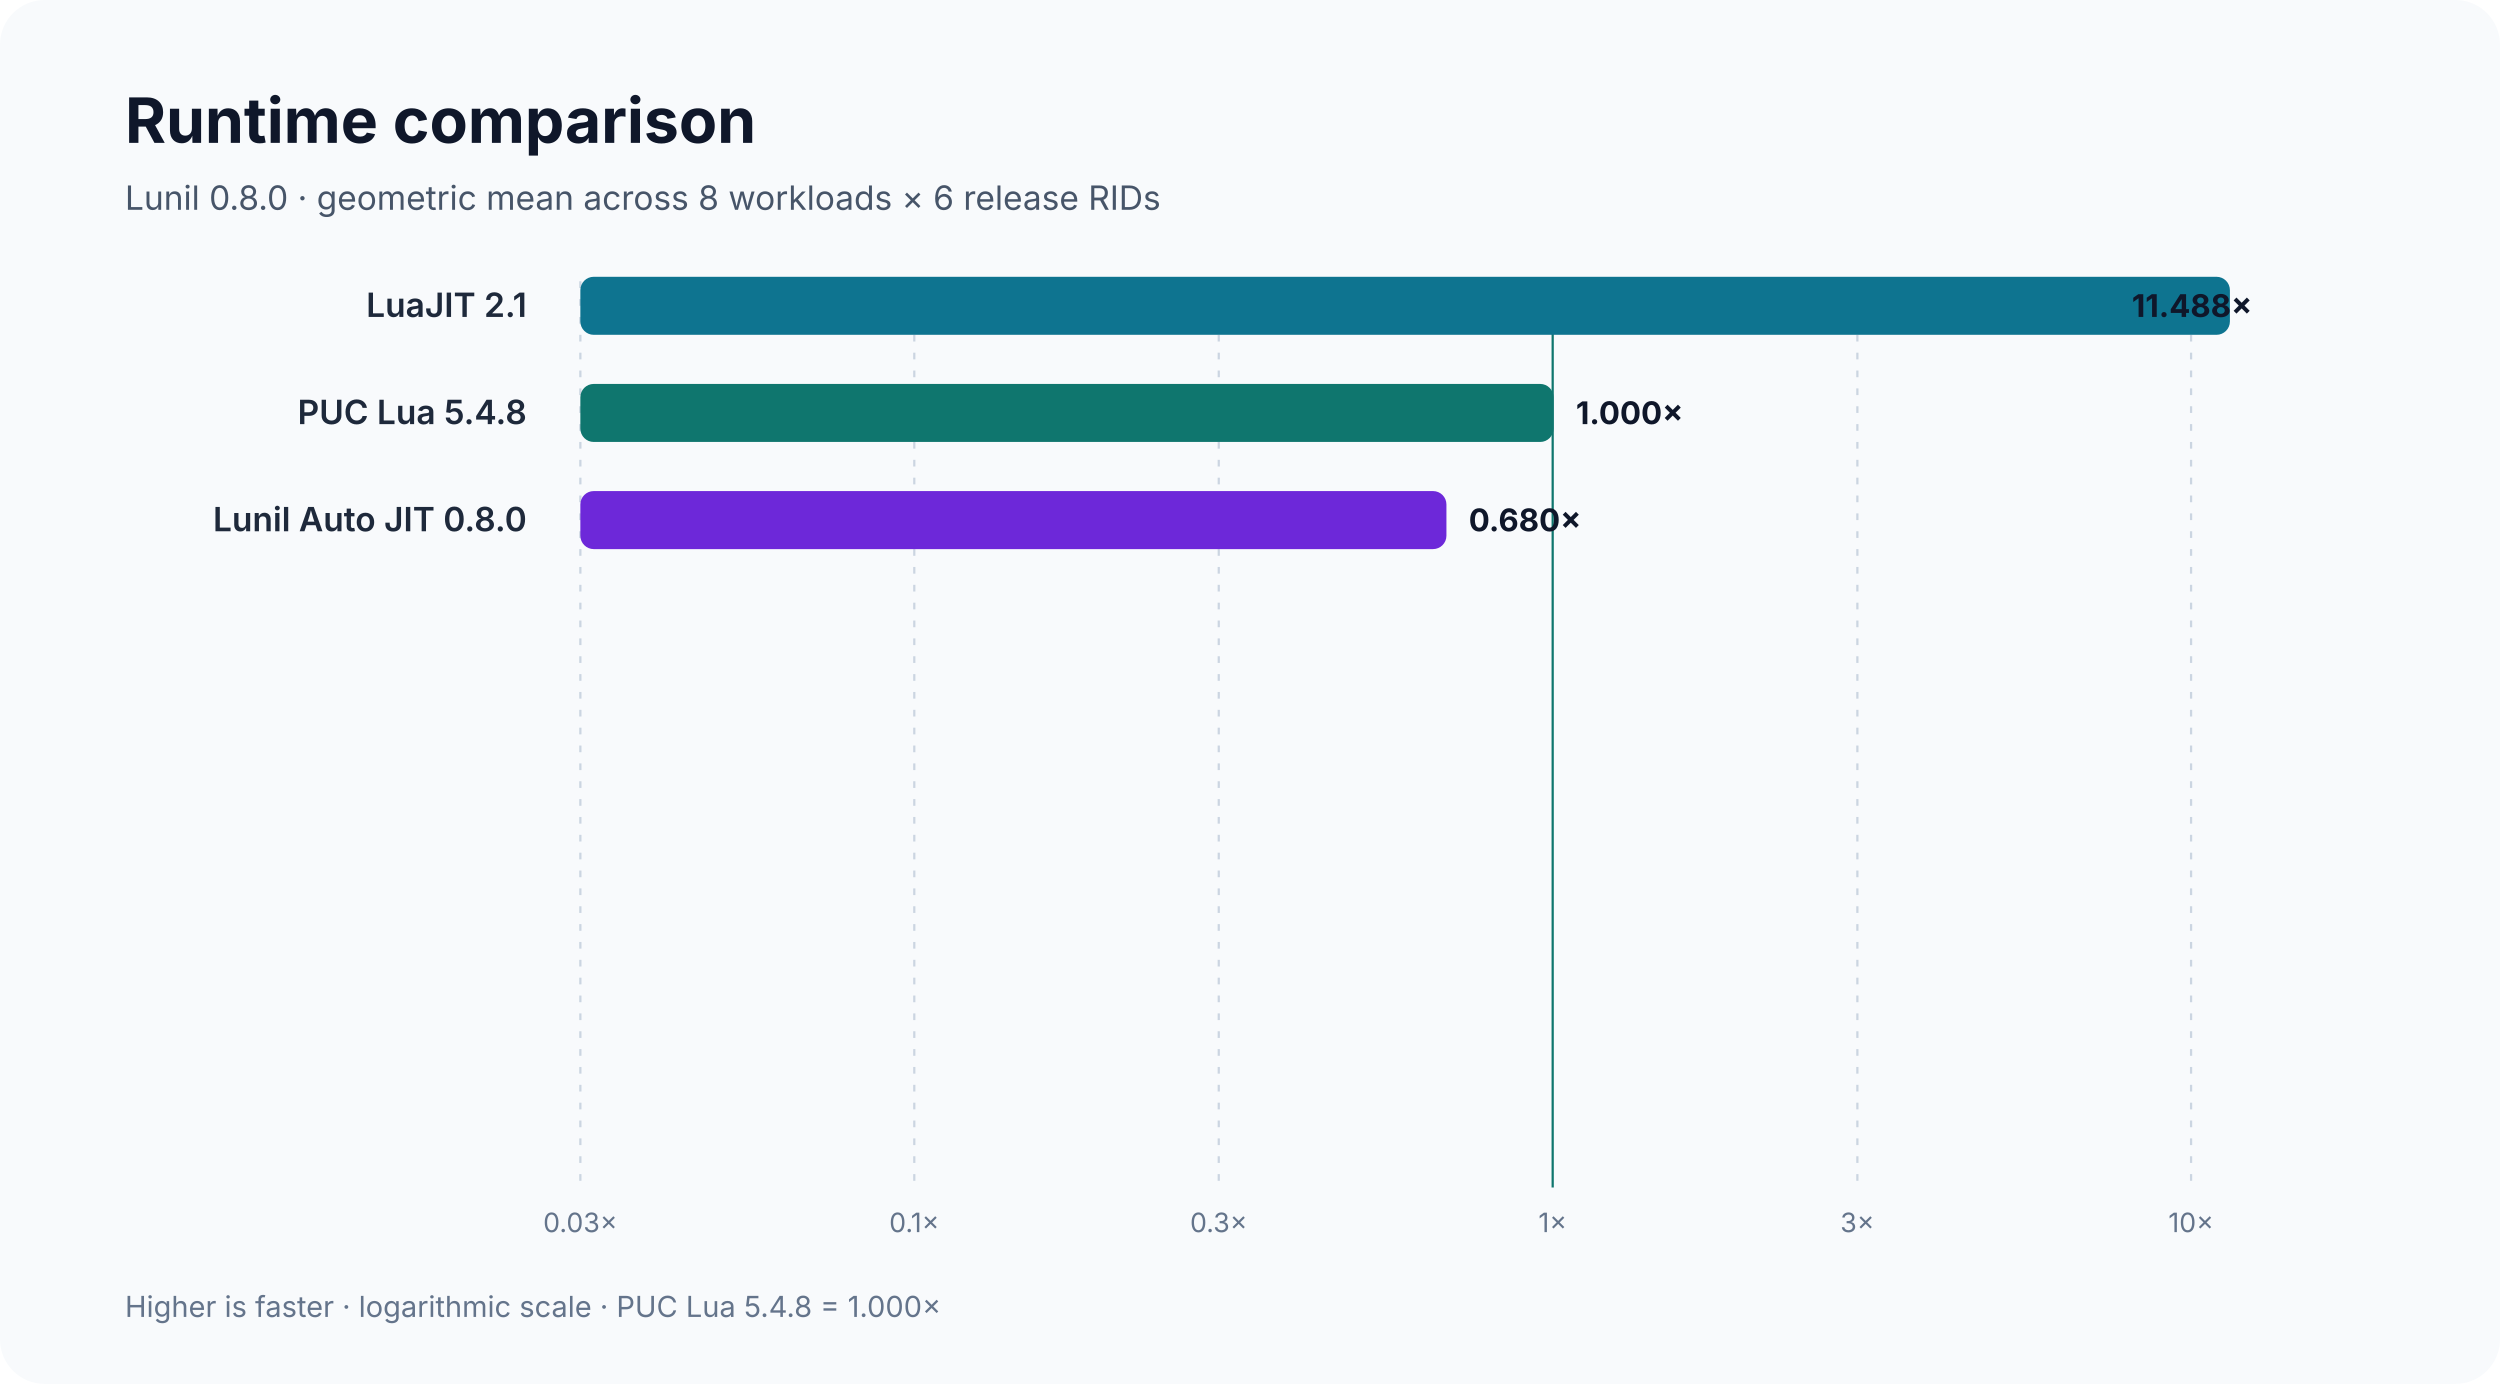
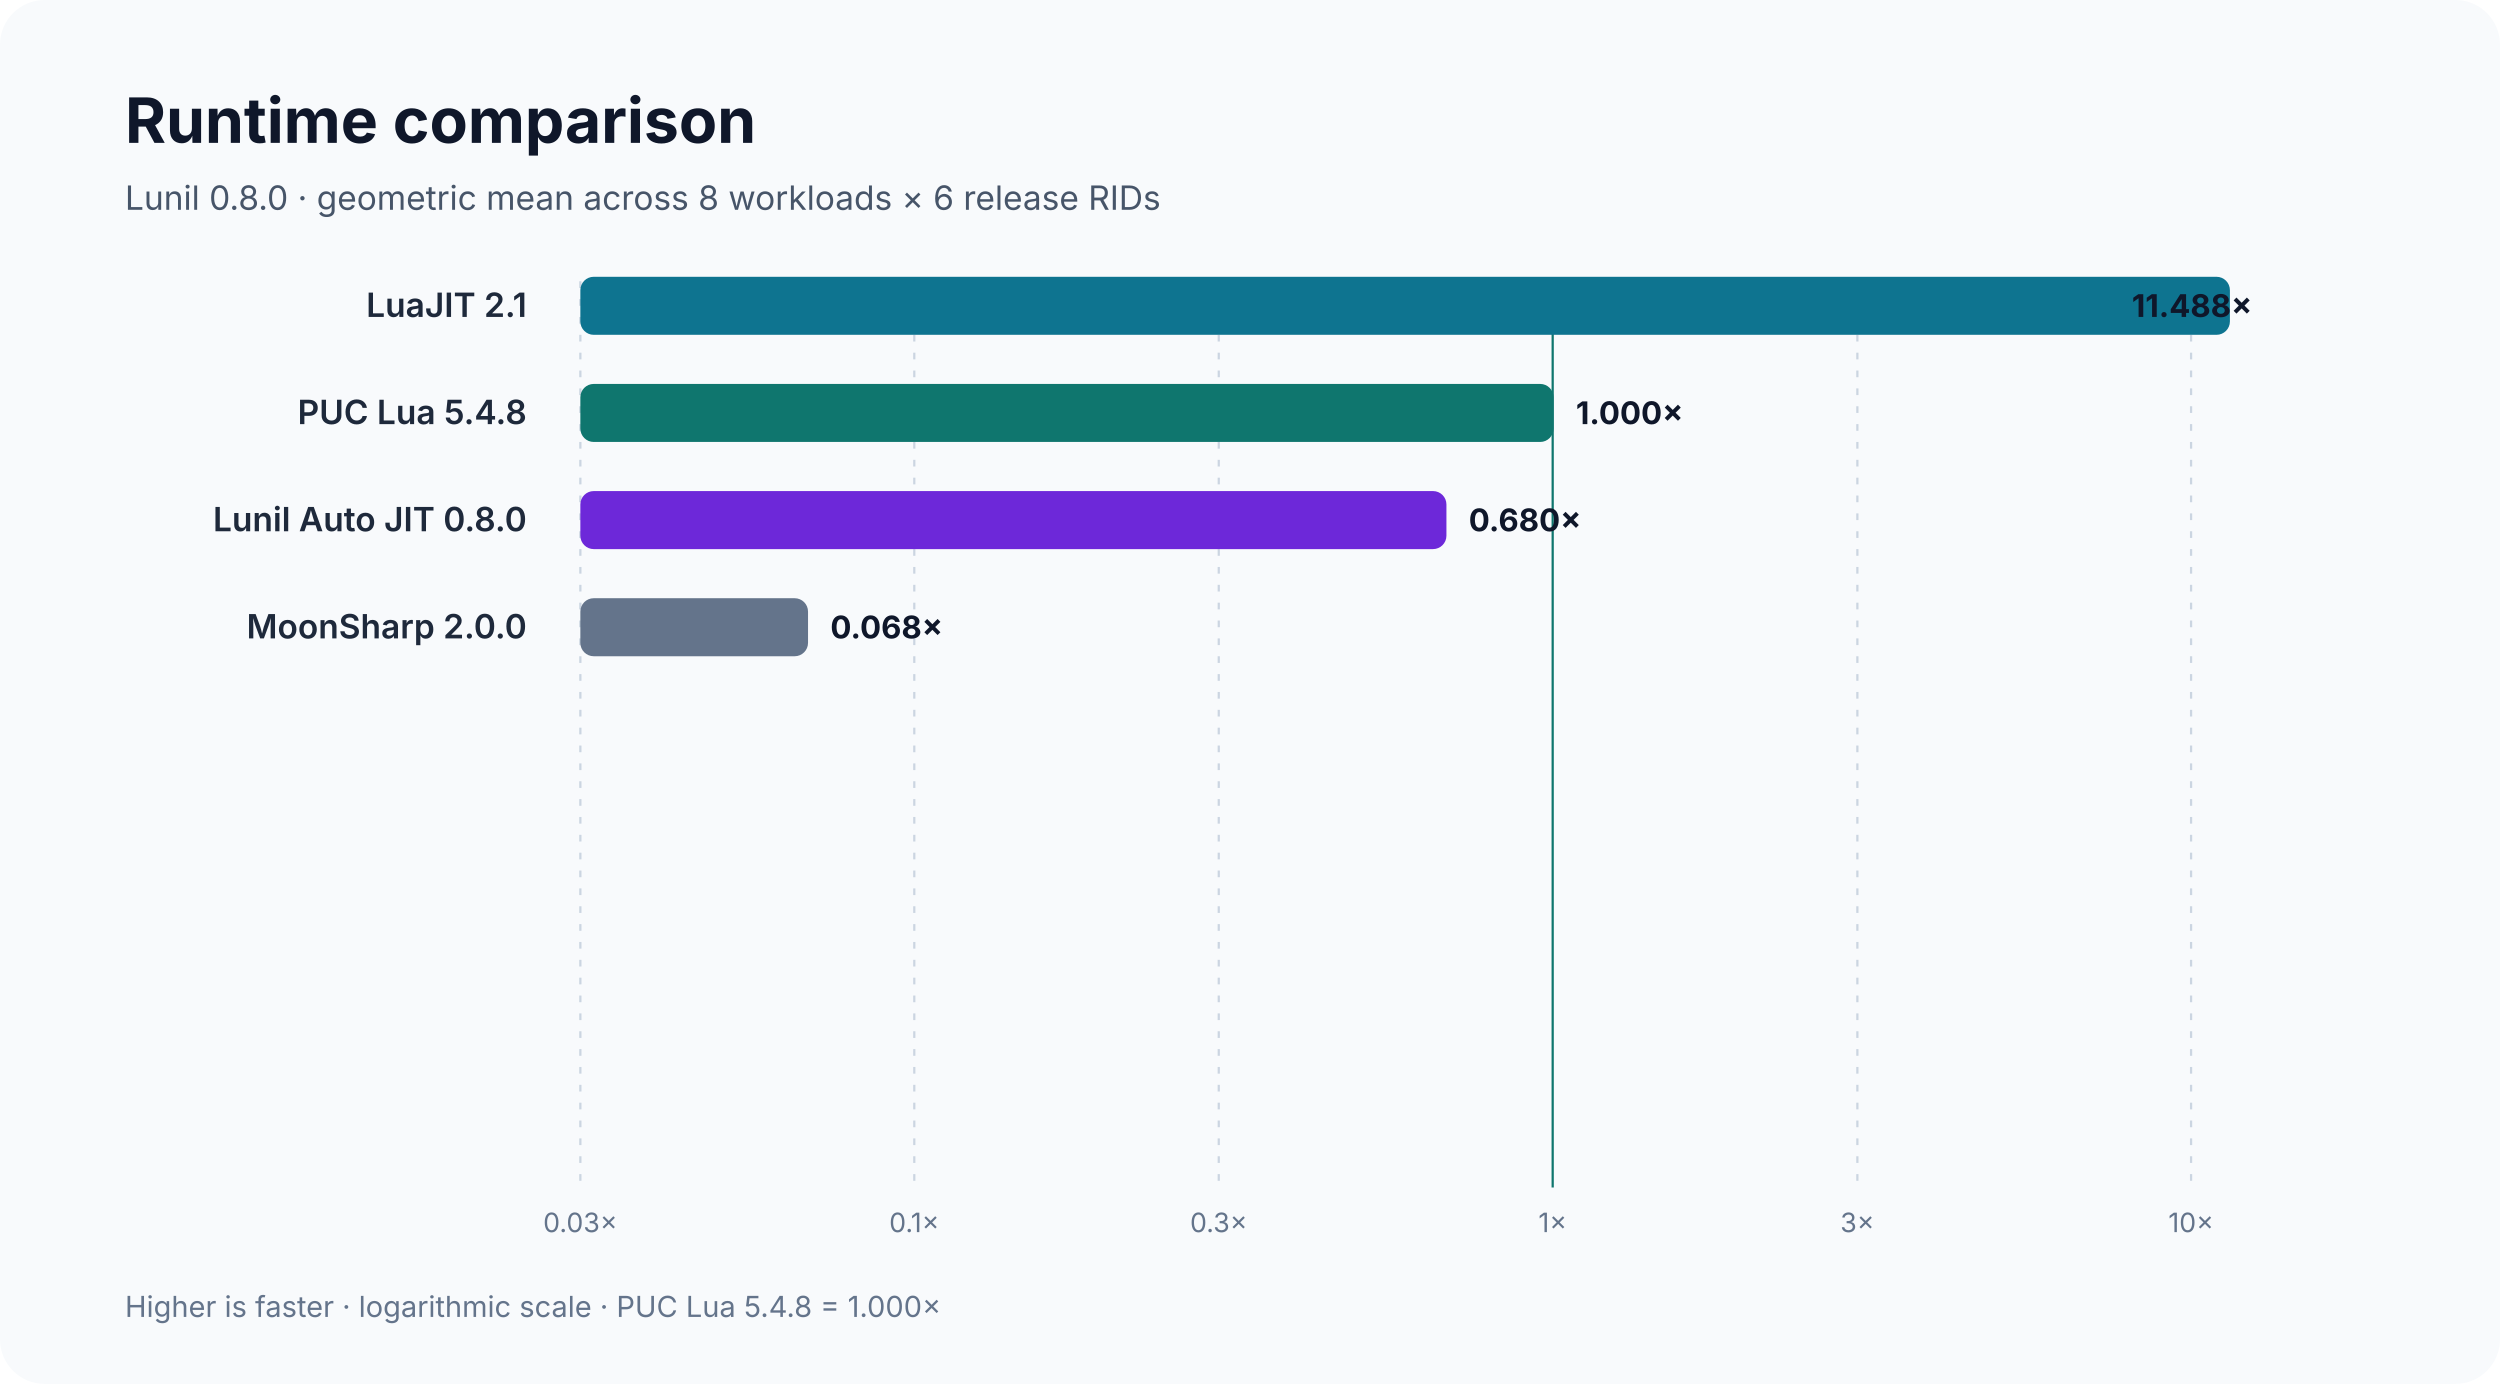
<svg xmlns="http://www.w3.org/2000/svg" width="1120" height="620" viewBox="0 0 1120 620" role="img" aria-labelledby="title desc">
  <rect width="1120" height="620" rx="20" fill="#f8fafc" />
  <text x="56" y="64" font-family="Inter,Segoe UI,sans-serif" font-size="28" font-weight="700" fill="#0f172a">Runtime comparison</text>
  <text x="56" y="94" font-family="Inter,Segoe UI,sans-serif" font-size="15" fill="#475569">Lunil 0.8.0 · geometric mean across 8 workloads × 6 release RIDs</text>
  <line x1="260.0" y1="126" x2="260.0" y2="532" stroke="#cbd5e1" stroke-width="1" stroke-dasharray="3 5" />
  <text x="260.0" y="552" text-anchor="middle" font-family="Inter,Segoe UI,sans-serif" font-size="12" fill="#64748b">0.03×</text>
  <line x1="409.6" y1="126" x2="409.6" y2="532" stroke="#cbd5e1" stroke-width="1" stroke-dasharray="3 5" />
  <text x="409.6" y="552" text-anchor="middle" font-family="Inter,Segoe UI,sans-serif" font-size="12" fill="#64748b">0.1×</text>
  <line x1="546.0" y1="126" x2="546.0" y2="532" stroke="#cbd5e1" stroke-width="1" stroke-dasharray="3 5" />
  <text x="546.0" y="552" text-anchor="middle" font-family="Inter,Segoe UI,sans-serif" font-size="12" fill="#64748b">0.3×</text>
  <line x1="695.6" y1="126" x2="695.6" y2="532" stroke="#0f766e" stroke-width="1" />
  <text x="695.6" y="552" text-anchor="middle" font-family="Inter,Segoe UI,sans-serif" font-size="12" fill="#64748b">1×</text>
  <line x1="832.1" y1="126" x2="832.1" y2="532" stroke="#cbd5e1" stroke-width="1" stroke-dasharray="3 5" />
  <text x="832.1" y="552" text-anchor="middle" font-family="Inter,Segoe UI,sans-serif" font-size="12" fill="#64748b">3×</text>
  <line x1="981.6" y1="126" x2="981.6" y2="532" stroke="#cbd5e1" stroke-width="1" stroke-dasharray="3 5" />
  <text x="981.6" y="552" text-anchor="middle" font-family="Inter,Segoe UI,sans-serif" font-size="12" fill="#64748b">10×</text>
  <text x="236" y="142" text-anchor="end" font-family="Inter,Segoe UI,sans-serif" font-size="15" font-weight="600" fill="#1e293b">LuaJIT 2.1</text>
  <rect x="260" y="124" width="739.0" height="26" rx="6" fill="#0e7490" />
  <text x="1009.0" y="142" text-anchor="end" font-family="Inter,Segoe UI,sans-serif" font-size="14" font-weight="700" fill="#0f172a">11.488×</text>
  <text x="236" y="190" text-anchor="end" font-family="Inter,Segoe UI,sans-serif" font-size="15" font-weight="600" fill="#1e293b">PUC Lua 5.4.8</text>
  <rect x="260" y="172" width="436.0" height="26" rx="6" fill="#0f766e" />
  <text x="706.0" y="190" text-anchor="start" font-family="Inter,Segoe UI,sans-serif" font-size="14" font-weight="700" fill="#0f172a">1.000×</text>
  <text x="236" y="238" text-anchor="end" font-family="Inter,Segoe UI,sans-serif" font-size="15" font-weight="600" fill="#1e293b">Lunil Auto JIT 0.8.0</text>
  <rect x="260" y="220" width="388.0" height="26" rx="6" fill="#6d28d9" />
  <text x="658.0" y="238" text-anchor="start" font-family="Inter,Segoe UI,sans-serif" font-size="14" font-weight="700" fill="#0f172a">0.680×</text>
+   <text x="236" y="286" text-anchor="end" font-family="Inter,Segoe UI,sans-serif" font-size="15" font-weight="600" fill="#1e293b">MoonSharp 2.0.0</text>
+   <rect x="260" y="268" width="102.0" height="26" rx="6" fill="#64748b" />
+   <text x="372.0" y="286" text-anchor="start" font-family="Inter,Segoe UI,sans-serif" font-size="14" font-weight="700" fill="#0f172a">0.068×</text>
  <text x="56" y="590" font-family="Inter,Segoe UI,sans-serif" font-size="13" fill="#64748b">Higher is faster · logarithmic scale · PUC Lua 5.4.8 = 1.000×</text>
</svg>
